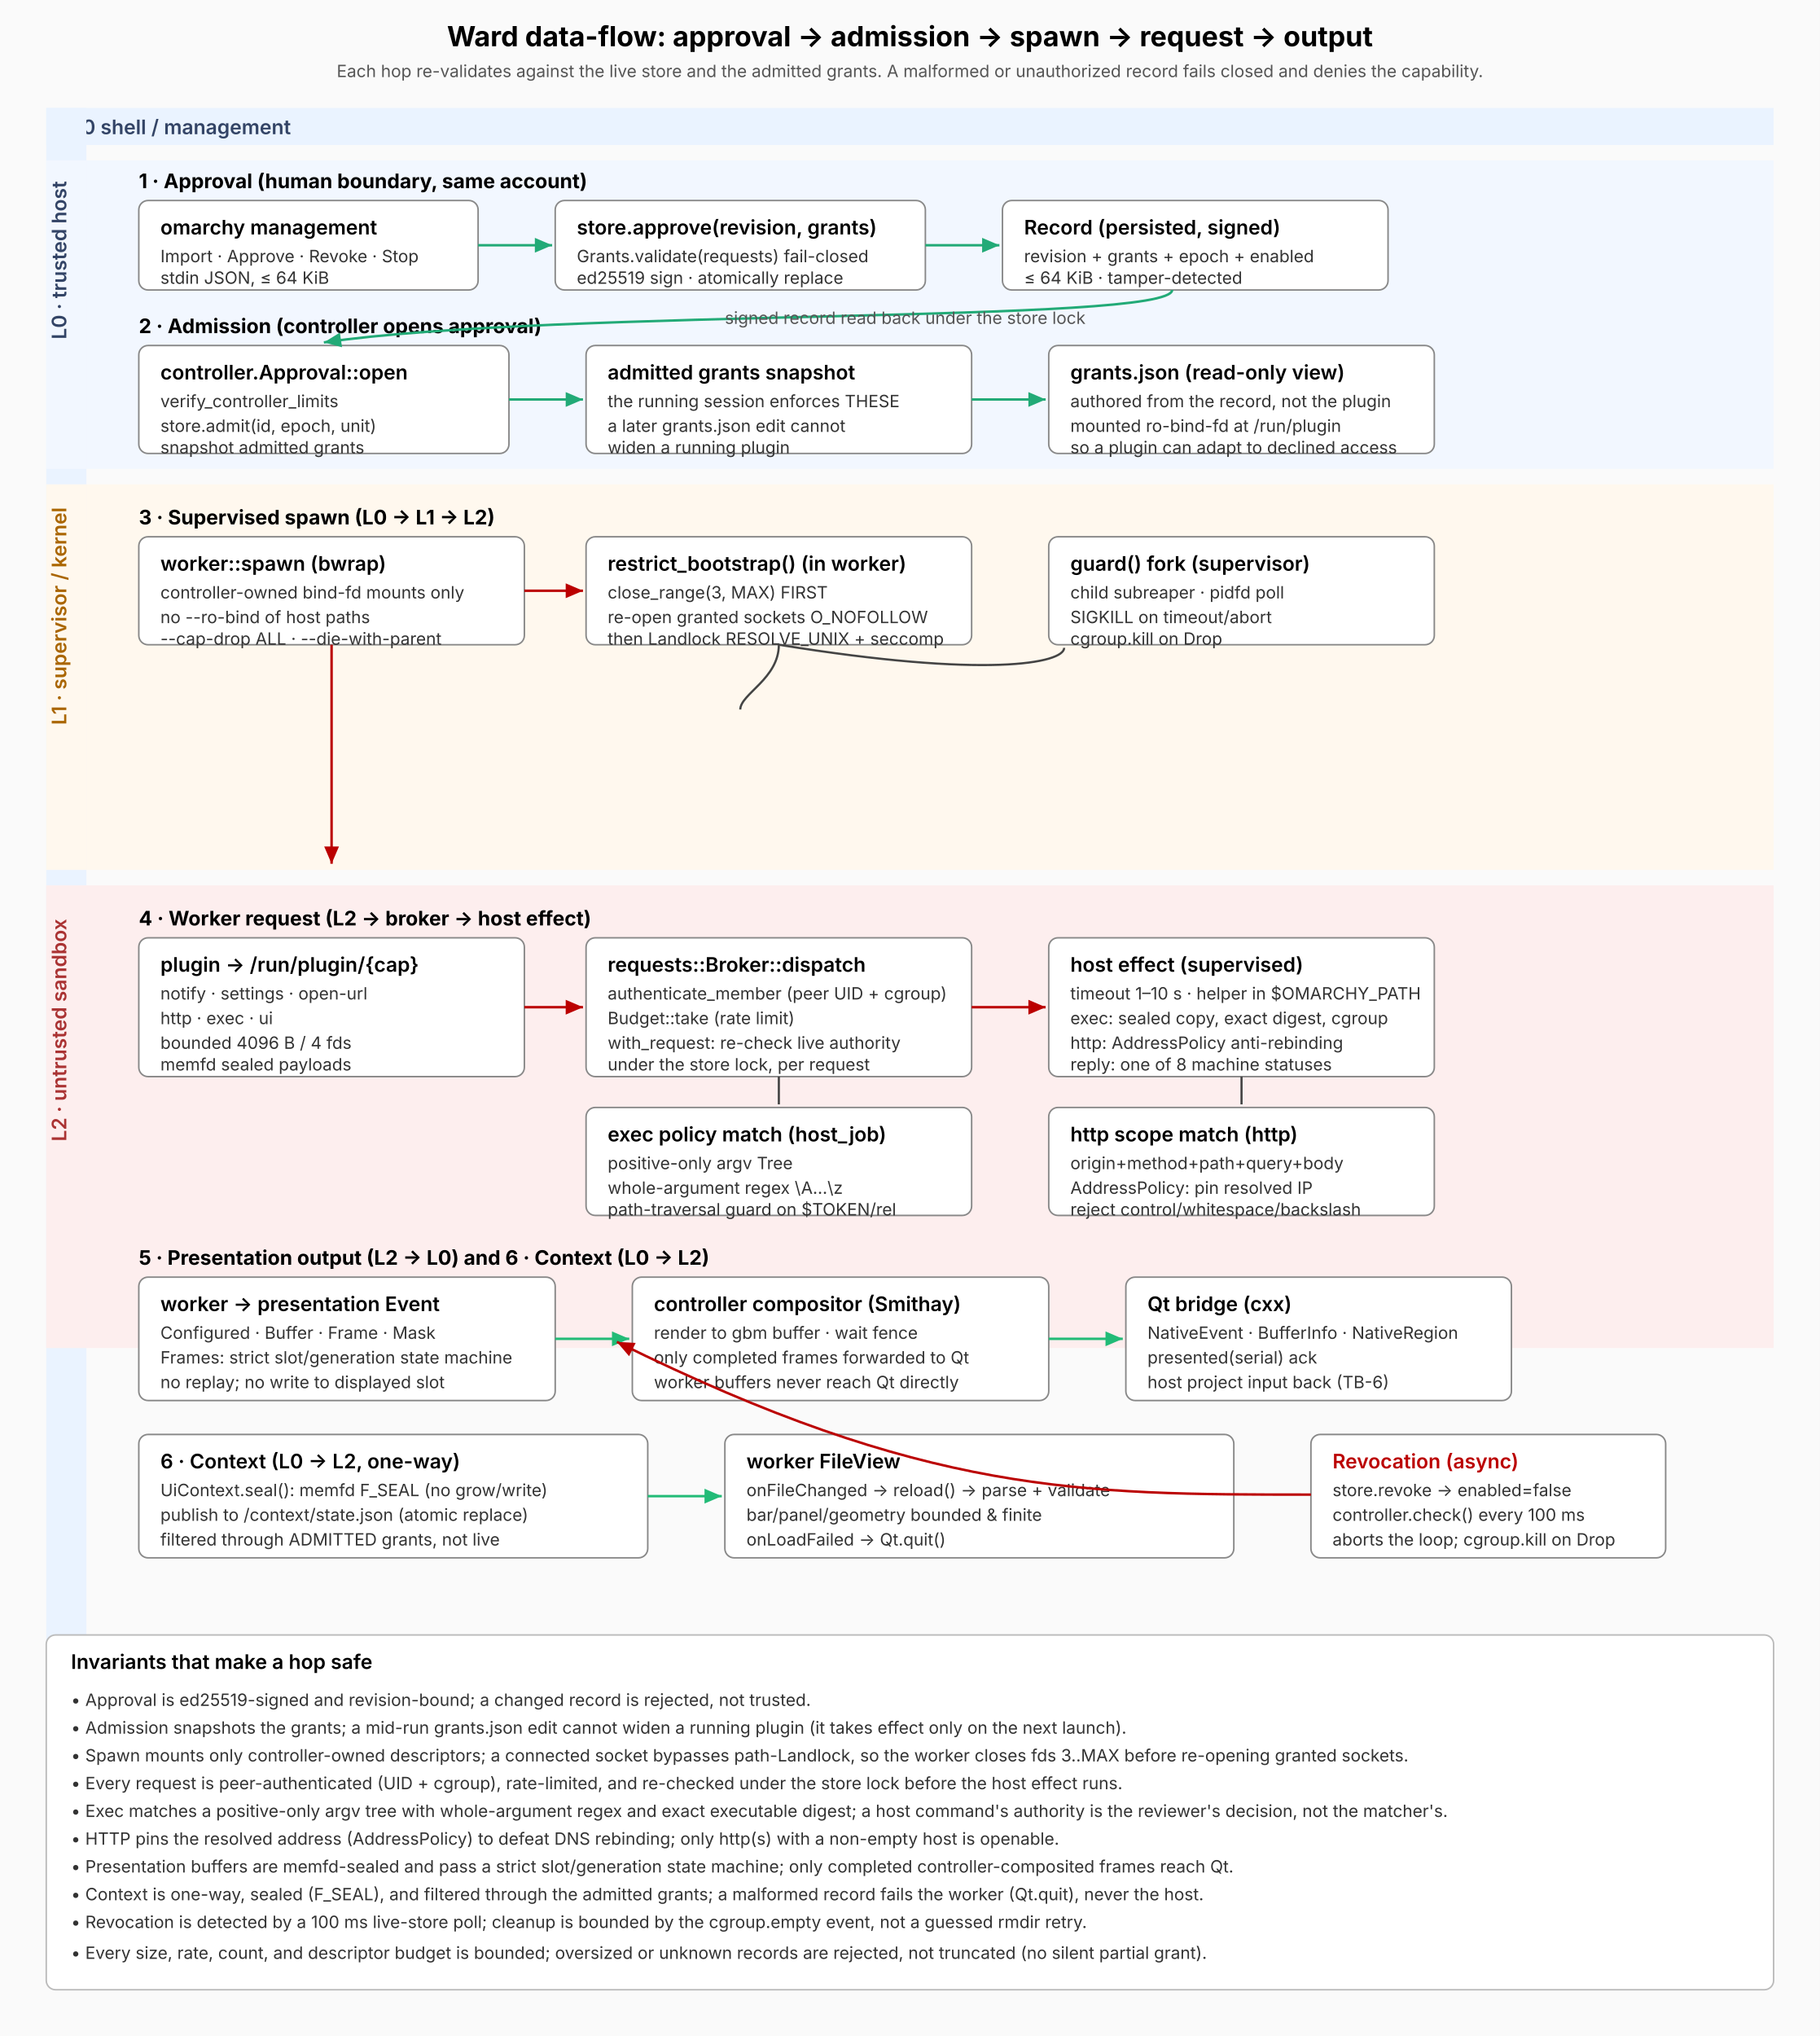
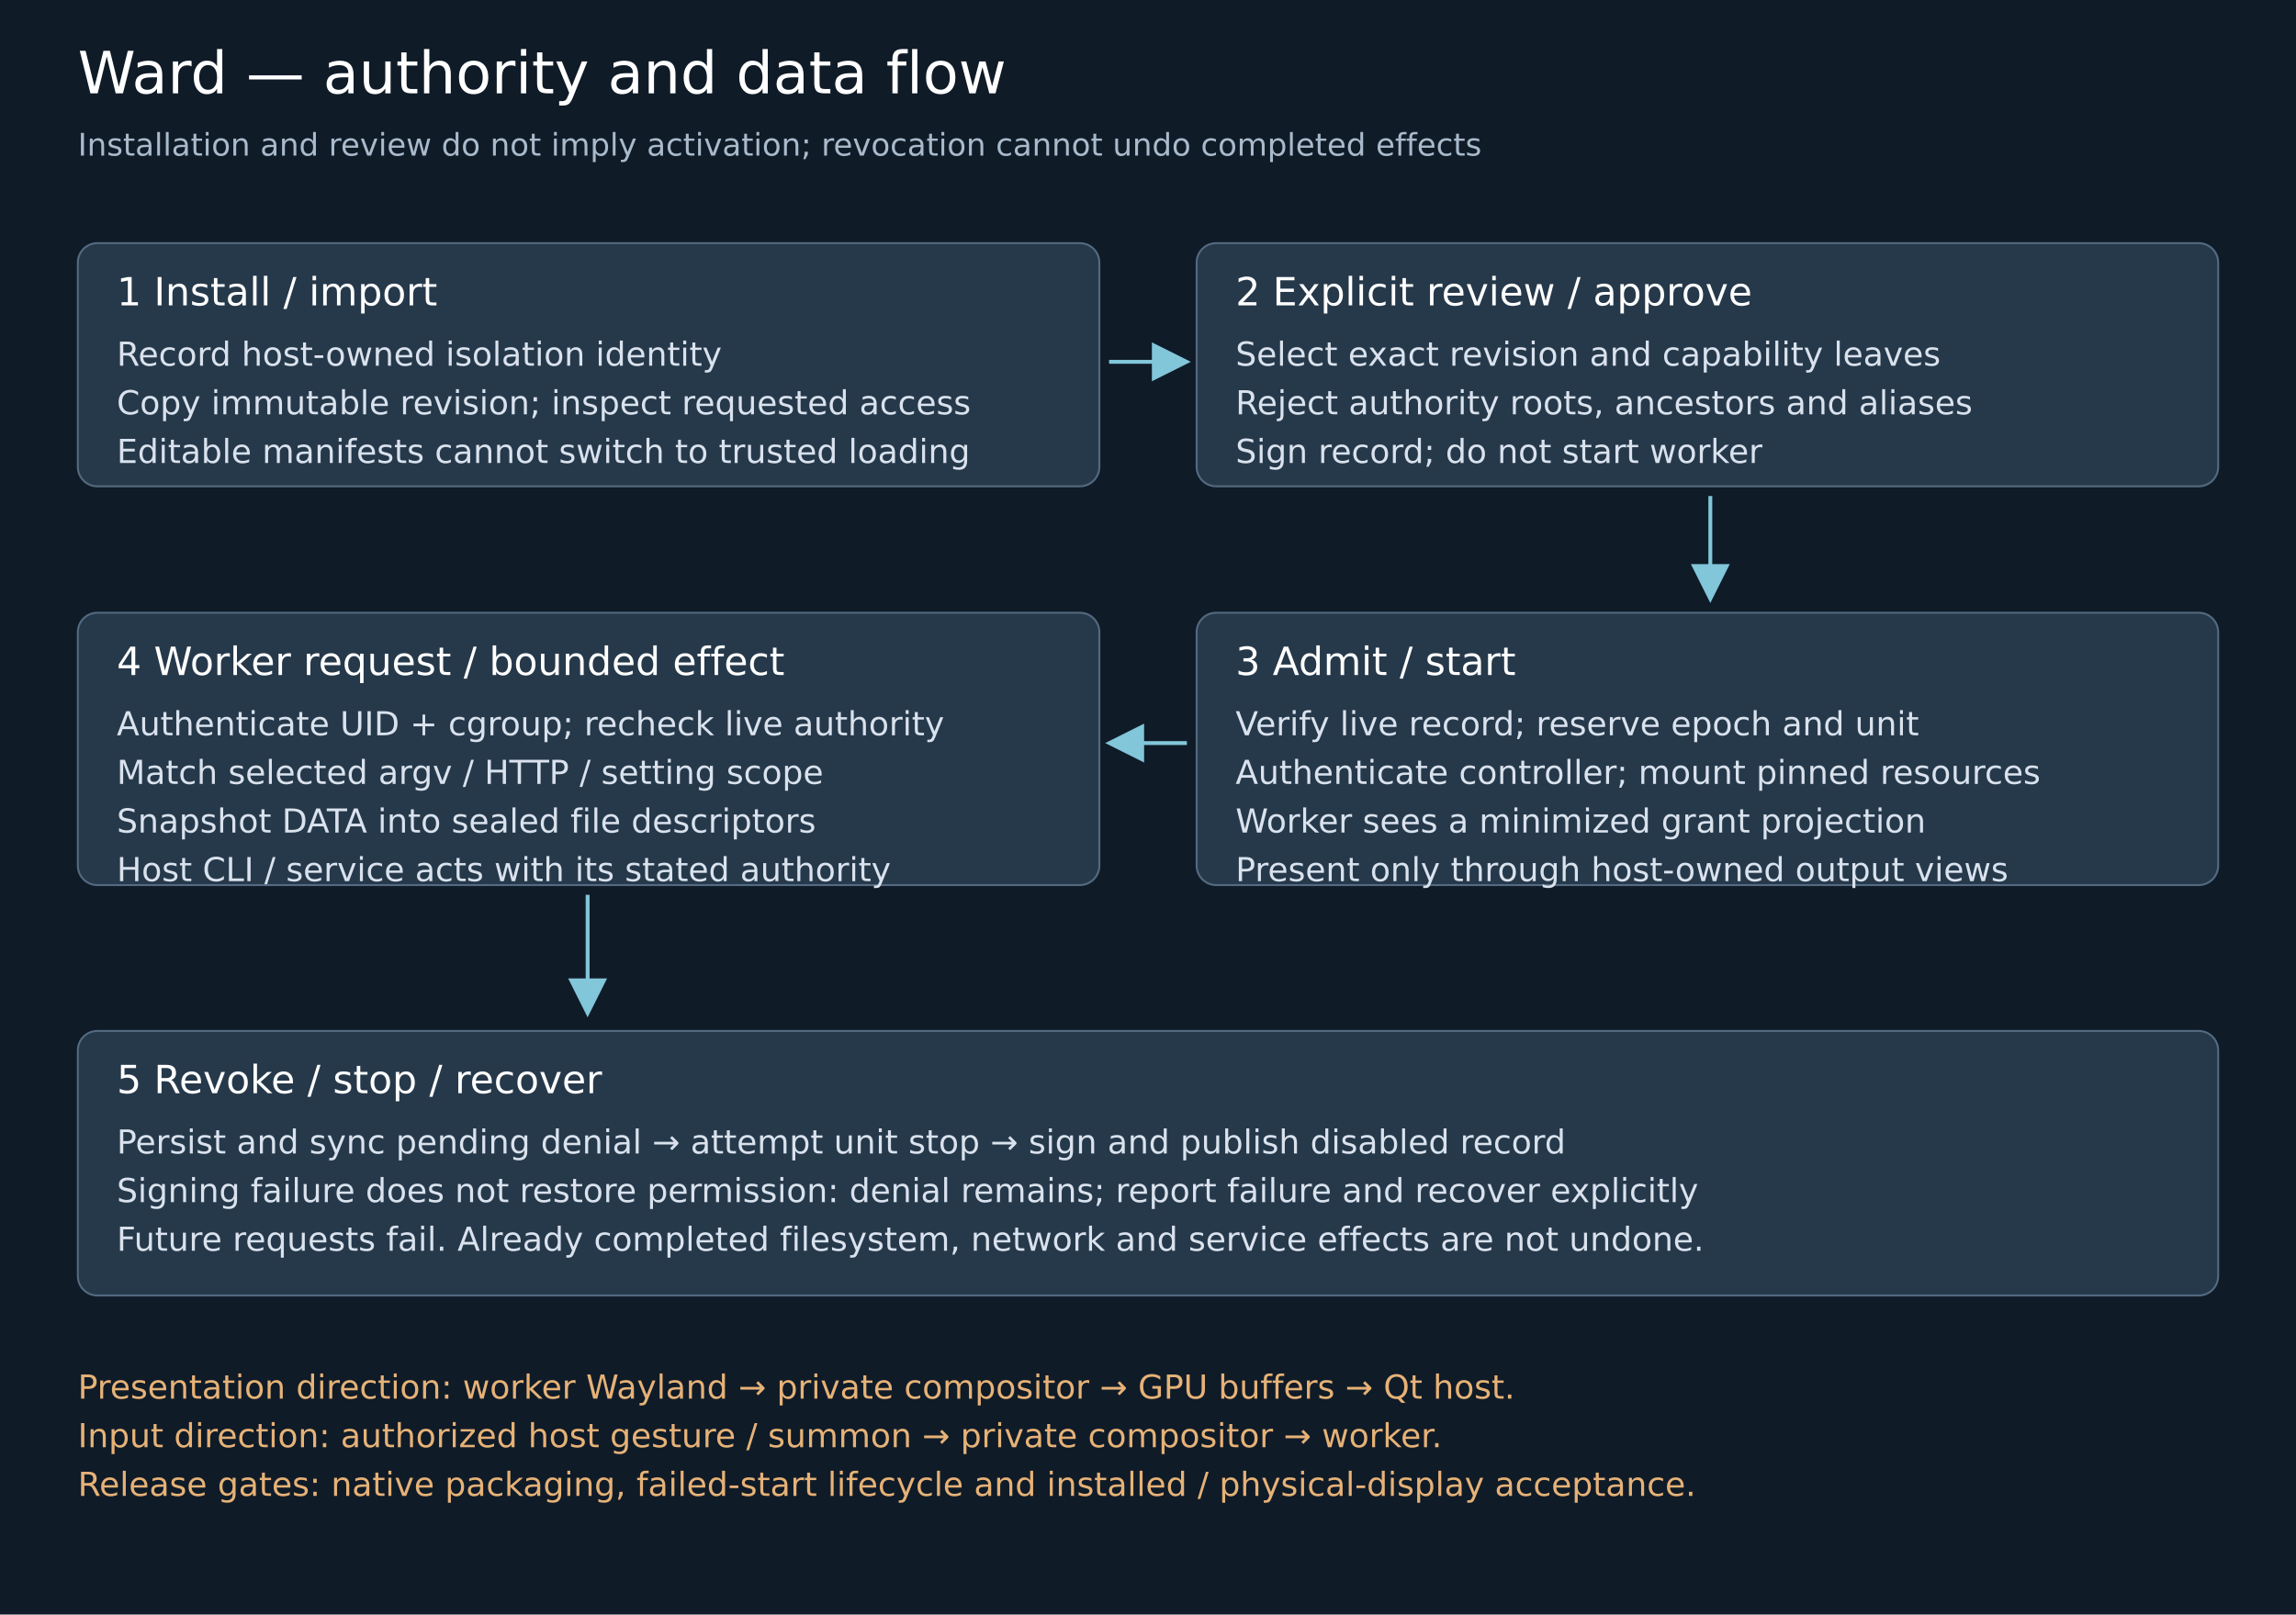
- <svg xmlns="http://www.w3.org/2000/svg" viewBox="0 0 1180 1320" font-family="system-ui, -apple-system, 'Segoe UI', sans-serif" font-size="13">
+ <svg xmlns="http://www.w3.org/2000/svg" width="1180" height="830" viewBox="0 0 1180 830" role="img" aria-label="Ward — authority and data flow">
  <defs>
-     <marker id="a" markerWidth="9" markerHeight="9" refX="7" refY="3" orient="auto" markerUnits="strokeWidth">
-       <path d="M0,0 L7,3 L0,6 z" fill="#333" />
+     <marker id="arrow" markerWidth="10" markerHeight="10" refX="8" refY="5" orient="auto">
+       <path d="M0 0 L10 5 L0 10" fill="#81c6d9" />
    </marker>
-     <marker id="ag" markerWidth="9" markerHeight="9" refX="7" refY="3" orient="auto" markerUnits="strokeWidth">
-       <path d="M0,0 L7,3 L0,6 z" fill="#2a7" />
-     </marker>
-     <marker id="ar" markerWidth="9" markerHeight="9" refX="7" refY="3" orient="auto" markerUnits="strokeWidth">
-       <path d="M0,0 L7,3 L0,6 z" fill="#b00" />
-     </marker>
-     <marker id="ab" markerWidth="9" markerHeight="9" refX="7" refY="3" orient="auto" markerUnits="strokeWidth">
-       <path d="M0,0 L7,3 L0,6 z" fill="#2b7" />
-     </marker>
-     <style>
-       .t { font-weight: 700; }
-       .lbl { font-weight: 600; }
-       .cap { fill: #555; font-size: 11px; }
-       .note { font-size: 11px; fill: #333; }
-       .box { fill: #fff; stroke: #888; stroke-width: 1; rx: 6; }
-       .edge { stroke: #444; stroke-width: 1.4; fill: none; }
-       .eg { stroke: #2a7; stroke-width: 1.6; fill: none; }
-       .er { stroke: #b00; stroke-width: 1.6; fill: none; }
-       .eb { stroke: #2b7; stroke-width: 1.6; fill: none; }
-     </style>
  </defs>
-   <rect x="0" y="0" width="1180" height="1320" fill="#fafafa" />
-   <text x="590" y="30" text-anchor="middle" class="t" font-size="18">Ward data-flow: approval → admission → spawn → request → output</text>
-   <text x="590" y="50" text-anchor="middle" class="cap">Each hop re-validates against the live store and the admitted grants. A malformed or unauthorized record fails closed and denies the capability.</text>
-   <rect x="30" y="70" width="1120" height="24" fill="#eaf3ff" />
-   <text x="46" y="87" class="lbl" fill="#346">L0 shell / management</text>
-   <rect x="30" y="104" width="1120" height="200" fill="#f2f7ff" />
-   <rect x="30" y="314" width="1120" height="250" fill="#fff8ee" />
-   <rect x="30" y="574" width="1120" height="300" fill="#fdeeee" />
-   <rect x="30" y="70" width="26" height="1104" fill="#eaf3ff" />
-   <rect x="30" y="104" width="26" height="200" fill="#f2f7ff" />
-   <rect x="30" y="314" width="26" height="250" fill="#fff8ee" />
-   <rect x="30" y="574" width="26" height="300" fill="#fdeeee" />
-   <text x="43" y="220" class="lbl" fill="#346" transform="rotate(-90 43 220)">L0 · trusted host</text>
-   <text x="43" y="470" class="lbl" fill="#a60" transform="rotate(-90 43 470)">L1 · supervisor / kernel</text>
-   <text x="43" y="740" class="lbl" fill="#a33" transform="rotate(-90 43 740)">L2 · untrusted sandbox</text>
-   <text x="90" y="122" class="t">1 · Approval (human boundary, same account)</text>
-   <rect x="90" y="130" width="220" height="58" class="box" />
-   <text x="104" y="152" class="lbl">omarchy management</text>
-   <text x="104" y="170" class="note">Import · Approve · Revoke · Stop</text>
-   <text x="104" y="184" class="note">stdin JSON, ≤ 64 KiB</text>
-   <rect x="360" y="130" width="240" height="58" class="box" fill="#eaf3ff" />
-   <text x="374" y="152" class="lbl">store.approve(revision, grants)</text>
-   <text x="374" y="170" class="note">Grants.validate(requests) fail-closed</text>
-   <text x="374" y="184" class="note">ed25519 sign · atomically replace</text>
-   <rect x="650" y="130" width="250" height="58" class="box" fill="#eaf3ff" />
-   <text x="664" y="152" class="lbl">Record (persisted, signed)</text>
-   <text x="664" y="170" class="note">revision + grants + epoch + enabled</text>
-   <text x="664" y="184" class="note">≤ 64 KiB · tamper-detected</text>
-   <path d="M 310 159 L 358 159" class="eg" marker-end="url(#ag)" />
-   <path d="M 600 159 L 648 159" class="eg" marker-end="url(#ag)" />
-   <text x="90" y="216" class="t">2 · Admission (controller opens approval)</text>
-   <rect x="90" y="224" width="240" height="70" class="box" />
-   <text x="104" y="246" class="lbl">controller.Approval::open</text>
-   <text x="104" y="264" class="note">verify_controller_limits</text>
-   <text x="104" y="280" class="note">store.admit(id, epoch, unit)</text>
-   <text x="104" y="294" class="note">snapshot admitted grants</text>
-   <path d="M 760 188 C 760 210 360 200 210 222" class="eg" marker-end="url(#ag)" />
-   <text x="470" y="210" class="cap">signed record read back under the store lock</text>
-   <rect x="380" y="224" width="250" height="70" class="box" fill="#eaf3ff" />
-   <text x="394" y="246" class="lbl">admitted grants snapshot</text>
-   <text x="394" y="264" class="note">the running session enforces THESE</text>
-   <text x="394" y="280" class="note">a later grants.json edit cannot</text>
-   <text x="394" y="294" class="note">widen a running plugin</text>
-   <path d="M 330 259 L 378 259" class="eg" marker-end="url(#ag)" />
-   <rect x="680" y="224" width="250" height="70" class="box" fill="#eaf3ff" />
-   <text x="694" y="246" class="lbl">grants.json (read-only view)</text>
-   <text x="694" y="264" class="note">authored from the record, not the plugin</text>
-   <text x="694" y="280" class="note">mounted ro-bind-fd at /run/plugin</text>
-   <text x="694" y="294" class="note">so a plugin can adapt to declined access</text>
-   <path d="M 630 259 L 678 259" class="eg" marker-end="url(#ag)" />
-   <text x="90" y="340" class="t">3 · Supervised spawn (L0 → L1 → L2)</text>
-   <rect x="90" y="348" width="250" height="70" class="box" fill="#fff8ee" />
-   <text x="104" y="370" class="lbl">worker::spawn (bwrap)</text>
-   <text x="104" y="388" class="note">controller-owned bind-fd mounts only</text>
-   <text x="104" y="404" class="note">no --ro-bind of host paths</text>
-   <text x="104" y="418" class="note">--cap-drop ALL · --die-with-parent</text>
-   <rect x="380" y="348" width="250" height="70" class="box" fill="#fff8ee" />
-   <text x="394" y="370" class="lbl">restrict_bootstrap() (in worker)</text>
-   <text x="394" y="388" class="note">close_range(3, MAX) FIRST</text>
-   <text x="394" y="404" class="note">re-open granted sockets O_NOFOLLOW</text>
-   <text x="394" y="418" class="note">then Landlock RESOLVE_UNIX + seccomp</text>
-   <rect x="680" y="348" width="250" height="70" class="box" fill="#fff8ee" />
-   <text x="694" y="370" class="lbl">guard() fork (supervisor)</text>
-   <text x="694" y="388" class="note">child subreaper · pidfd poll</text>
-   <text x="694" y="404" class="note">SIGKILL on timeout/abort</text>
-   <text x="694" y="418" class="note">cgroup.kill on Drop</text>
-   <path d="M 340 383 L 378 383" class="er" marker-end="url(#ar)" />
-   <path d="M 215 418 C 215 470 215 520 215 560" class="er" marker-end="url(#ar)" />
-   <path d="M 505 418 C 505 440 480 450 480 460" class="edge" />
-   <path d="M 505 418 C 640 440 690 430 690 420" class="edge" />
-   <text x="90" y="600" class="t">4 · Worker request (L2 → broker → host effect)</text>
-   <rect x="90" y="608" width="250" height="90" class="box" fill="#fdeeee" />
-   <text x="104" y="630" class="lbl">plugin → /run/plugin/{cap}</text>
-   <text x="104" y="648" class="note">notify · settings · open-url</text>
-   <text x="104" y="664" class="note">http · exec · ui</text>
-   <text x="104" y="680" class="note">bounded 4096 B / 4 fds</text>
-   <text x="104" y="694" class="note">memfd sealed payloads</text>
-   <rect x="380" y="608" width="250" height="90" class="box" fill="#fdeeee" />
-   <text x="394" y="630" class="lbl">requests::Broker::dispatch</text>
-   <text x="394" y="648" class="note">authenticate_member (peer UID + cgroup)</text>
-   <text x="394" y="664" class="note">Budget::take (rate limit)</text>
-   <text x="394" y="680" class="note">with_request: re-check live authority</text>
-   <text x="394" y="694" class="note">under the store lock, per request</text>
-   <rect x="680" y="608" width="250" height="90" class="box" fill="#fdeeee" />
-   <text x="694" y="630" class="lbl">host effect (supervised)</text>
-   <text x="694" y="648" class="note">timeout 1–10 s · helper in $OMARCHY_PATH</text>
-   <text x="694" y="664" class="note">exec: sealed copy, exact digest, cgroup</text>
-   <text x="694" y="680" class="note">http: AddressPolicy anti-rebinding</text>
-   <text x="694" y="694" class="note">reply: one of 8 machine statuses</text>
-   <path d="M 340 653 L 378 653" class="er" marker-end="url(#ar)" />
-   <path d="M 630 653 L 678 653" class="er" marker-end="url(#ar)" />
-   <rect x="380" y="718" width="250" height="70" class="box" fill="#ffd9d9" />
-   <text x="394" y="740" class="lbl">exec policy match (host_job)</text>
-   <text x="394" y="758" class="note">positive-only argv Tree</text>
-   <text x="394" y="774" class="note">whole-argument regex \A…\z</text>
-   <text x="394" y="788" class="note">path-traversal guard on $TOKEN/rel</text>
-   <path d="M 505 698 L 505 716" class="edge" />
-   <rect x="680" y="718" width="250" height="70" class="box" fill="#ffd9d9" />
-   <text x="694" y="740" class="lbl">http scope match (http)</text>
-   <text x="694" y="758" class="note">origin+method+path+query+body</text>
-   <text x="694" y="774" class="note">AddressPolicy: pin resolved IP</text>
-   <text x="694" y="788" class="note">reject control/whitespace/backslash</text>
-   <path d="M 805 698 L 805 716" class="edge" />
-   <text x="90" y="820" class="t">5 · Presentation output (L2 → L0) and 6 · Context (L0 → L2)</text>
-   <rect x="90" y="828" width="270" height="80" class="box" fill="#fdeeee" />
-   <text x="104" y="850" class="lbl">worker → presentation Event</text>
-   <text x="104" y="868" class="note">Configured · Buffer · Frame · Mask</text>
-   <text x="104" y="884" class="note">Frames: strict slot/generation state machine</text>
-   <text x="104" y="900" class="note">no replay; no write to displayed slot</text>
-   <rect x="410" y="828" width="270" height="80" class="box" fill="#eaf3ff" />
-   <text x="424" y="850" class="lbl">controller compositor (Smithay)</text>
-   <text x="424" y="868" class="note">render to gbm buffer · wait fence</text>
-   <text x="424" y="884" class="note">only completed frames forwarded to Qt</text>
-   <text x="424" y="900" class="note">worker buffers never reach Qt directly</text>
-   <rect x="730" y="828" width="250" height="80" class="box" fill="#eaf3ff" />
-   <text x="744" y="850" class="lbl">Qt bridge (cxx)</text>
-   <text x="744" y="868" class="note">NativeEvent · BufferInfo · NativeRegion</text>
-   <text x="744" y="884" class="note">presented(serial) ack</text>
-   <text x="744" y="900" class="note">host project input back (TB-6)</text>
-   <path d="M 360 868 L 408 868" class="eb" marker-end="url(#ab)" />
-   <path d="M 680 868 L 728 868" class="eb" marker-end="url(#ab)" />
-   <rect x="90" y="930" width="330" height="80" class="box" fill="#eaf3ff" />
-   <text x="104" y="952" class="lbl">6 · Context (L0 → L2, one-way)</text>
-   <text x="104" y="970" class="note">UiContext.seal(): memfd F_SEAL (no grow/write)</text>
-   <text x="104" y="986" class="note">publish to /context/state.json (atomic replace)</text>
-   <text x="104" y="1002" class="note">filtered through ADMITTED grants, not live</text>
-   <rect x="470" y="930" width="330" height="80" class="box" fill="#fdeeee" />
-   <text x="484" y="952" class="lbl">worker FileView</text>
-   <text x="484" y="970" class="note">onFileChanged → reload() → parse + validate</text>
-   <text x="484" y="986" class="note">bar/panel/geometry bounded &amp; finite</text>
-   <text x="484" y="1002" class="note">onLoadFailed → Qt.quit()</text>
-   <path d="M 420 970 L 468 970" class="eb" marker-end="url(#ab)" />
-   <rect x="850" y="930" width="230" height="80" class="box" fill="#fff0f0" stroke="#b00" />
-   <text x="864" y="952" class="lbl" fill="#b00">Revocation (async)</text>
-   <text x="864" y="970" class="note">store.revoke → enabled=false</text>
-   <text x="864" y="986" class="note">controller.check() every 100 ms</text>
-   <text x="864" y="1002" class="note">aborts the loop; cgroup.kill on Drop</text>
-   <path d="M 850 969 C 700 969 600 969 400 870" class="er" marker-end="url(#ar)" />
-   <rect x="30" y="1060" width="1120" height="230" fill="#fff" stroke="#bbb" rx="6" />
-   <text x="46" y="1082" class="lbl">Invariants that make a hop safe</text>
-   <text x="46" y="1106" class="note">• Approval is ed25519-signed and revision-bound; a changed record is rejected, not trusted.</text>
-   <text x="46" y="1124" class="note">• Admission snapshots the grants; a mid-run grants.json edit cannot widen a running plugin (it takes effect only on the next launch).</text>
-   <text x="46" y="1142" class="note">• Spawn mounts only controller-owned descriptors; a connected socket bypasses path-Landlock, so the worker closes fds 3..MAX before re-opening granted sockets.</text>
-   <text x="46" y="1160" class="note">• Every request is peer-authenticated (UID + cgroup), rate-limited, and re-checked under the store lock before the host effect runs.</text>
-   <text x="46" y="1178" class="note">• Exec matches a positive-only argv tree with whole-argument regex and exact executable digest; a host command's authority is the reviewer's decision, not the matcher's.</text>
-   <text x="46" y="1196" class="note">• HTTP pins the resolved address (AddressPolicy) to defeat DNS rebinding; only http(s) with a non-empty host is openable.</text>
-   <text x="46" y="1214" class="note">• Presentation buffers are memfd-sealed and pass a strict slot/generation state machine; only completed controller-composited frames reach Qt.</text>
-   <text x="46" y="1232" class="note">• Context is one-way, sealed (F_SEAL), and filtered through the admitted grants; a malformed record fails the worker (Qt.quit), never the host.</text>
-   <text x="46" y="1250" class="note">• Revocation is detected by a 100 ms live-store poll; cleanup is bounded by the cgroup.empty event, not a guessed rmdir retry.</text>
-   <text x="46" y="1270" class="note">• Every size, rate, count, and descriptor budget is bounded; oversized or unknown records are rejected, not truncated (no silent partial grant).</text>
+   <rect width="1180" height="830" fill="#101b28" />
+   <g font-family="DejaVu Sans, sans-serif">
+     <text x="40" y="48" fill="#ffffff" font-size="30">
+       <tspan x="40" dy="0">Ward — authority and data flow</tspan>
+     </text>
+     <text x="40" y="80" fill="#a9bacb" font-size="16">
+       <tspan x="40" dy="0">Installation and review do not imply activation; revocation cannot undo completed effects</tspan>
+     </text>
+     <rect x="40" y="125" width="525" height="125" rx="10" fill="#26394b" stroke="#536a80" />
+     <text x="60" y="157" fill="#ffffff" font-size="20">
+       <tspan x="60" dy="0">1  Install / import</tspan>
+     </text>
+     <text x="60" y="188" fill="#d9e2ed" font-size="17">
+       <tspan x="60" dy="0">Record host-owned isolation identity</tspan>
+       <tspan x="60" dy="25">Copy immutable revision; inspect requested access</tspan>
+       <tspan x="60" dy="25">Editable manifests cannot switch to trusted loading</tspan>
+     </text>
+     <rect x="615" y="125" width="525" height="125" rx="10" fill="#26394b" stroke="#536a80" />
+     <text x="635" y="157" fill="#ffffff" font-size="20">
+       <tspan x="635" dy="0">2  Explicit review / approve</tspan>
+     </text>
+     <text x="635" y="188" fill="#d9e2ed" font-size="17">
+       <tspan x="635" dy="0">Select exact revision and capability leaves</tspan>
+       <tspan x="635" dy="25">Reject authority roots, ancestors and aliases</tspan>
+       <tspan x="635" dy="25">Sign record; do not start worker</tspan>
+     </text>
+     <path d="M570 186 L608 186" fill="none" stroke="#81c6d9" stroke-width="2" marker-end="url(#arrow)" />
+     <path d="M879 255 L879 306" fill="none" stroke="#81c6d9" stroke-width="2" marker-end="url(#arrow)" />
+     <rect x="615" y="315" width="525" height="140" rx="10" fill="#26394b" stroke="#536a80" />
+     <text x="635" y="347" fill="#ffffff" font-size="20">
+       <tspan x="635" dy="0">3  Admit / start</tspan>
+     </text>
+     <text x="635" y="378" fill="#d9e2ed" font-size="17">
+       <tspan x="635" dy="0">Verify live record; reserve epoch and unit</tspan>
+       <tspan x="635" dy="25">Authenticate controller; mount pinned resources</tspan>
+       <tspan x="635" dy="25">Worker sees a minimized grant projection</tspan>
+       <tspan x="635" dy="25">Present only through host-owned output views</tspan>
+     </text>
+     <rect x="40" y="315" width="525" height="140" rx="10" fill="#26394b" stroke="#536a80" />
+     <text x="60" y="347" fill="#ffffff" font-size="20">
+       <tspan x="60" dy="0">4  Worker request / bounded effect</tspan>
+     </text>
+     <text x="60" y="378" fill="#d9e2ed" font-size="17">
+       <tspan x="60" dy="0">Authenticate UID + cgroup; recheck live authority</tspan>
+       <tspan x="60" dy="25">Match selected argv / HTTP / setting scope</tspan>
+       <tspan x="60" dy="25">Snapshot DATA into sealed file descriptors</tspan>
+       <tspan x="60" dy="25">Host CLI / service acts with its stated authority</tspan>
+     </text>
+     <path d="M610 382 L572 382" fill="none" stroke="#81c6d9" stroke-width="2" marker-end="url(#arrow)" />
+     <path d="M302 460 L302 519" fill="none" stroke="#81c6d9" stroke-width="2" marker-end="url(#arrow)" />
+     <rect x="40" y="530" width="1100" height="136" rx="10" fill="#26394b" stroke="#536a80" />
+     <text x="60" y="562" fill="#ffffff" font-size="20">
+       <tspan x="60" dy="0">5  Revoke / stop / recover</tspan>
+     </text>
+     <text x="60" y="593" fill="#d9e2ed" font-size="17">
+       <tspan x="60" dy="0">Persist and sync pending denial  →  attempt unit stop  →  sign and publish disabled record</tspan>
+       <tspan x="60" dy="25">Signing failure does not restore permission: denial remains; report failure and recover explicitly</tspan>
+       <tspan x="60" dy="25">Future requests fail. Already completed filesystem, network and service effects are not undone.</tspan>
+     </text>
+     <text x="40" y="719" fill="#e6b277" font-size="17">
+       <tspan x="40" dy="0">Presentation direction: worker Wayland → private compositor → GPU buffers → Qt host.</tspan>
+       <tspan x="40" dy="25">Input direction: authorized host gesture / summon → private compositor → worker.</tspan>
+       <tspan x="40" dy="25">Release gates: native packaging, failed-start lifecycle and installed / physical-display acceptance.</tspan>
+     </text>
+   </g>
</svg>
